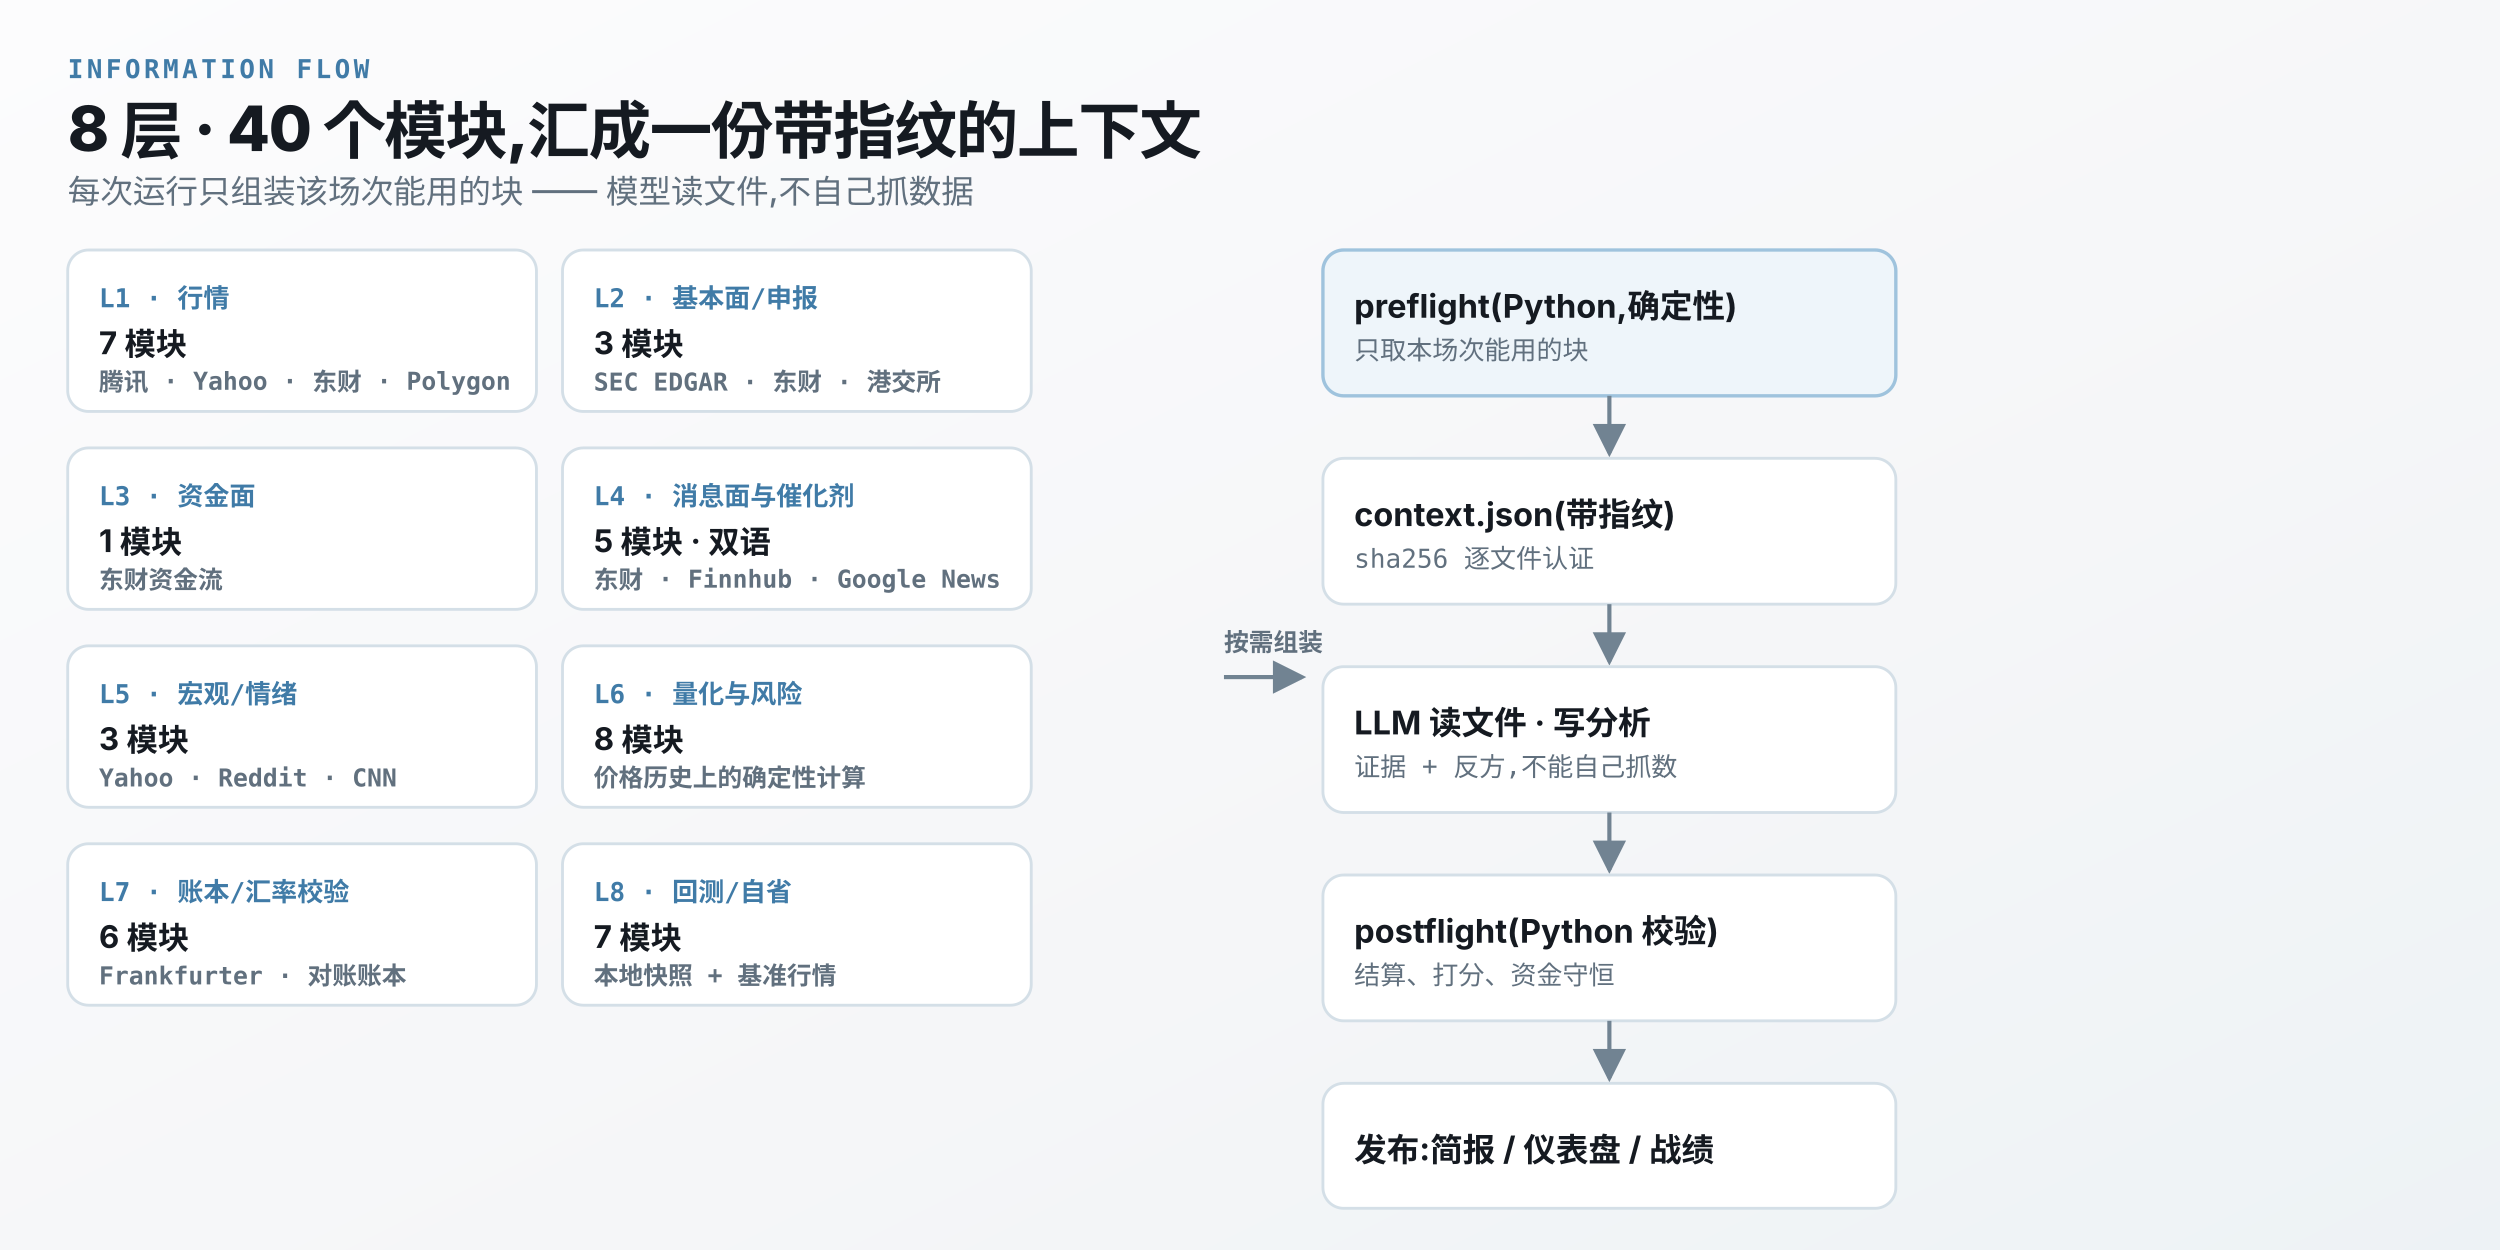
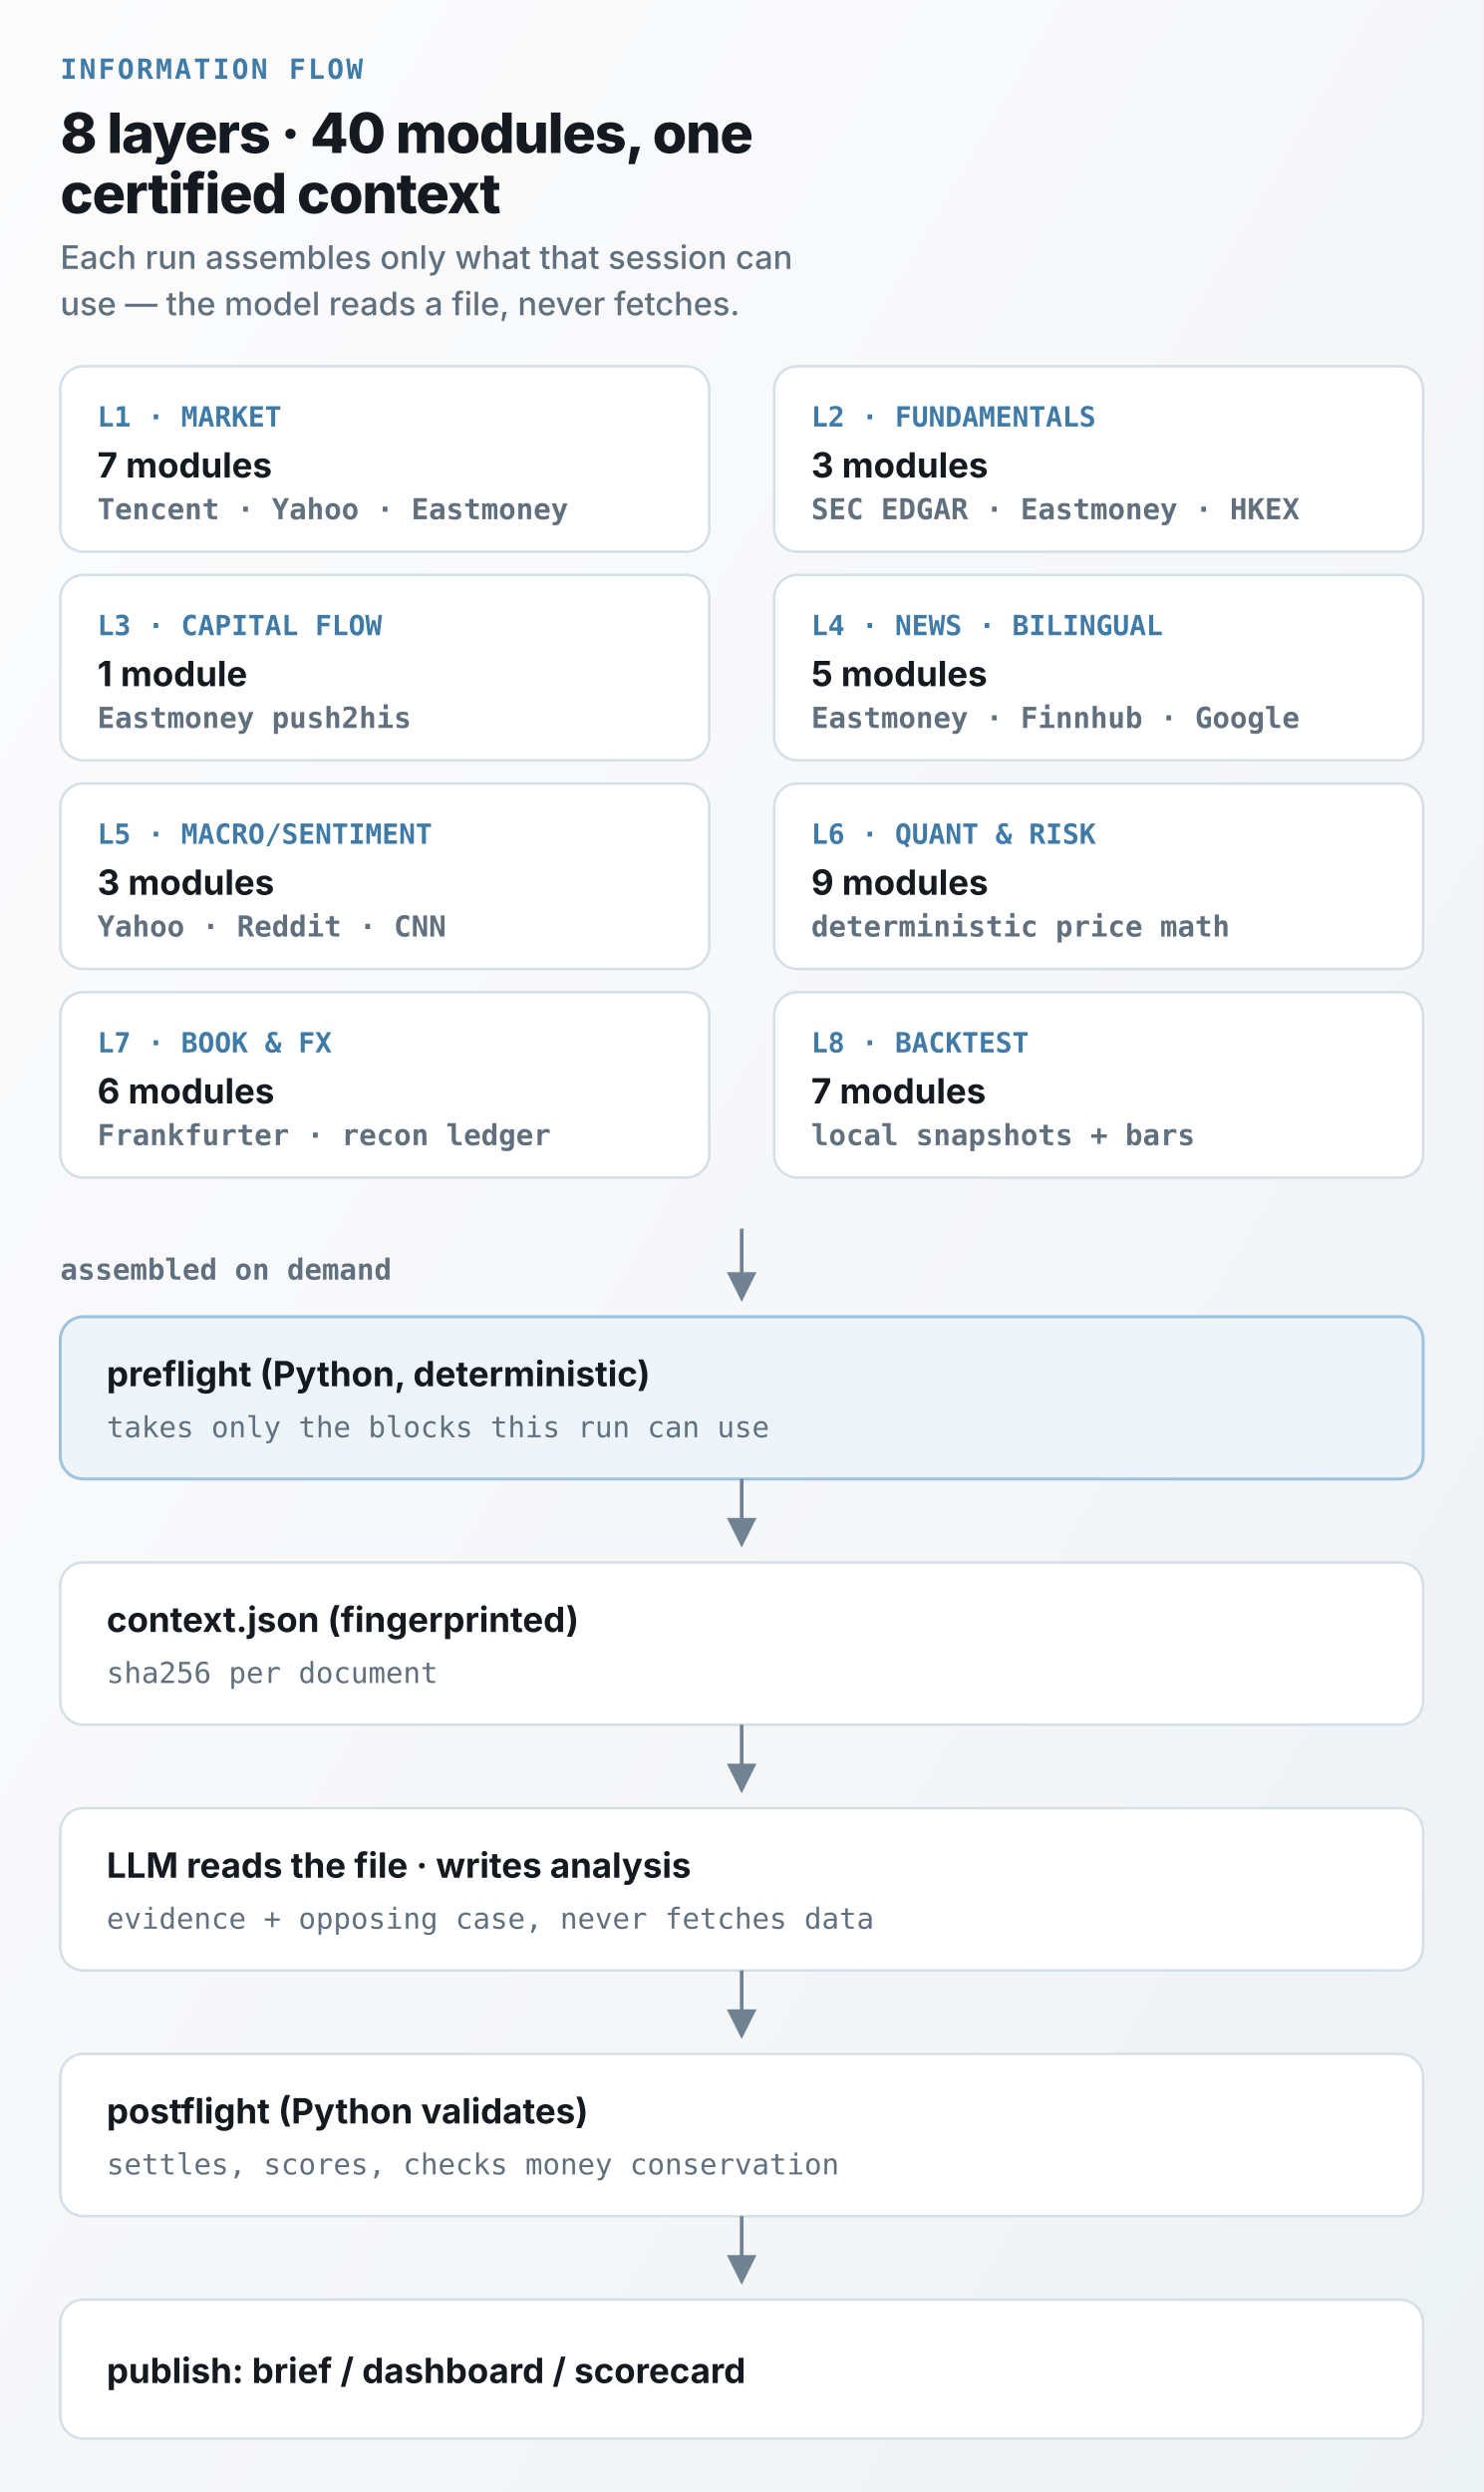
- <svg xmlns="http://www.w3.org/2000/svg" width="960" height="480" viewBox="0 0 960 480" role="img" aria-labelledby="title desc">
+ <svg xmlns="http://www.w3.org/2000/svg" width="640" height="1075" viewBox="0 0 640 1075" role="img" aria-labelledby="title desc">
  <defs>
    <linearGradient id="page" x1="0" y1="0" x2="1" y2="1">
      <stop offset="0" stop-color="#fcfcfd" />
      <stop offset=".62" stop-color="#f5f6f8" />
      <stop offset="1" stop-color="#edf2f5" />
    </linearGradient>
    <marker id="arrow" markerWidth="9" markerHeight="9" refX="7" refY="4" orient="auto">
      <path d="M0 0L8 4L0 8Z" fill="#718392" />
    </marker>
    <style>
      .sans{font-family:Inter,-apple-system,BlinkMacSystemFont,"Segoe UI",Arial,sans-serif}
      .mono{font-family:"SFMono-Regular",Consolas,monospace}
      .ink{fill:#151a21}.muted{fill:#61707e}.blue{fill:#407ba7}
-       .kicker{font:700 10px "SFMono-Regular",Consolas,monospace;letter-spacing:1.3px}
+       .kicker{font:700 12px "SFMono-Regular",Consolas,monospace;letter-spacing:1px}
      .title{font:800 24px Inter,-apple-system,"Segoe UI",Arial,sans-serif;letter-spacing:-.5px}
-       .sub{font:500 12.5px Inter,-apple-system,"Segoe UI",Arial,sans-serif}
-       .layer{font:750 12px Inter,-apple-system,"Segoe UI",Arial,sans-serif}
-       .layerno{font:700 10px "SFMono-Regular",Consolas,monospace}
-       .count{font:600 9.5px "SFMono-Regular",Consolas,monospace}
-       .flow{font:650 12.5px Inter,-apple-system,"Segoe UI",Arial,sans-serif}
-       .flowsub{font:500 10px "SFMono-Regular",Consolas,monospace}
+       .sub{font:500 14px Inter,-apple-system,"Segoe UI",Arial,sans-serif}
+       .layer{font:750 15px Inter,-apple-system,"Segoe UI",Arial,sans-serif}
+       .layerno{font:700 12px "SFMono-Regular",Consolas,monospace}
+       .count{font:600 12.5px "SFMono-Regular",Consolas,monospace}
+       .flow{font:650 15px Inter,-apple-system,"Segoe UI",Arial,sans-serif}
+       .flowsub{font:500 12.5px "SFMono-Regular",Consolas,monospace}
      .shell{fill:#fff;stroke:#d8e1e8;stroke-width:1.2}
      .card{fill:#fff;stroke:#d4dfe7;stroke-width:1.1}
      .hl{fill:#eef5fa;stroke:#9fc3dd;stroke-width:1.3}
      .wire{fill:none;stroke:#718392;stroke-width:1.6;marker-end:url(#arrow)}
    </style>
  </defs>
-   <rect width="960" height="480" fill="url(#page)" />
+   <rect width="640" height="1075" fill="url(#page)" />
  <g class="sans">
-     <text x="26" y="30" class="kicker blue">INFORMATION FLOW</text>
-     <text x="26" y="58" class="title ink">8 层 · 40 个模块,汇成一份带指纹的上下文</text>
-     <text x="26" y="78" class="sub muted">每次运行只组装该场次能用的块 —— 模型读文件,不自己抓数据</text>
+     <text x="26" y="34" class="kicker blue">INFORMATION FLOW</text>
+     <text x="26" y="66" class="title ink">8 layers · 40 modules, one</text>
+     <text x="26" y="92" class="title ink">certified context</text>
+     <text x="26" y="116" class="sub muted">Each run assembles only what that session can</text>
+     <text x="26" y="136" class="sub muted">use — the model reads a file, never fetches.</text>
    <g>
-       <rect x="26" y="96" width="180" height="62" rx="8" class="card" />
-       <text x="38" y="118" class="layerno blue">L1 · 行情</text>
-       <text x="38" y="136" class="layer ink">7 模块</text>
-       <text x="38" y="150" class="count muted">腾讯 · Yahoo · 东财 · Polygon</text>
-       <rect x="216" y="96" width="180" height="62" rx="8" class="card" />
-       <text x="228" y="118" class="layerno blue">L2 · 基本面/申报</text>
-       <text x="228" y="136" class="layer ink">3 模块</text>
-       <text x="228" y="150" class="count muted">SEC EDGAR · 东财 · 港交所</text>
-       <rect x="26" y="172" width="180" height="62" rx="8" class="card" />
-       <text x="38" y="194" class="layerno blue">L3 · 资金面</text>
-       <text x="38" y="212" class="layer ink">1 模块</text>
-       <text x="38" y="226" class="count muted">东财资金流</text>
-       <rect x="216" y="172" width="180" height="62" rx="8" class="card" />
-       <text x="228" y="194" class="layerno blue">L4 · 消息面与催化剂</text>
-       <text x="228" y="212" class="layer ink">5 模块 · 双语</text>
-       <text x="228" y="226" class="count muted">东财 · Finnhub · Google News</text>
-       <rect x="26" y="248" width="180" height="62" rx="8" class="card" />
-       <text x="38" y="270" class="layerno blue">L5 · 宏观/情绪</text>
-       <text x="38" y="288" class="layer ink">3 模块</text>
-       <text x="38" y="302" class="count muted">Yahoo · Reddit · CNN</text>
-       <rect x="216" y="248" width="180" height="62" rx="8" class="card" />
-       <text x="228" y="270" class="layerno blue">L6 · 量化与风险</text>
-       <text x="228" y="288" class="layer ink">8 模块</text>
-       <text x="228" y="302" class="count muted">价格历史上的确定性计算</text>
-       <rect x="26" y="324" width="180" height="62" rx="8" class="card" />
-       <text x="38" y="346" class="layerno blue">L7 · 账本/汇率校验</text>
-       <text x="38" y="364" class="layer ink">6 模块</text>
-       <text x="38" y="378" class="count muted">Frankfurter · 对账账本</text>
-       <rect x="216" y="324" width="180" height="62" rx="8" class="card" />
-       <text x="228" y="346" class="layerno blue">L8 · 回测/自省</text>
-       <text x="228" y="364" class="layer ink">7 模块</text>
-       <text x="228" y="378" class="count muted">本地快照 + 基准行情</text>
+       <rect x="26" y="158" width="280" height="80" rx="10" class="card" />
+       <text x="42" y="184" class="layerno blue">L1 · MARKET</text>
+       <text x="42" y="206" class="layer ink">7 modules</text>
+       <text x="42" y="224" class="count muted">Tencent · Yahoo · Eastmoney</text>
+       <rect x="334" y="158" width="280" height="80" rx="10" class="card" />
+       <text x="350" y="184" class="layerno blue">L2 · FUNDAMENTALS</text>
+       <text x="350" y="206" class="layer ink">3 modules</text>
+       <text x="350" y="224" class="count muted">SEC EDGAR · Eastmoney · HKEX</text>
+       <rect x="26" y="248" width="280" height="80" rx="10" class="card" />
+       <text x="42" y="274" class="layerno blue">L3 · CAPITAL FLOW</text>
+       <text x="42" y="296" class="layer ink">1 module</text>
+       <text x="42" y="314" class="count muted">Eastmoney push2his</text>
+       <rect x="334" y="248" width="280" height="80" rx="10" class="card" />
+       <text x="350" y="274" class="layerno blue">L4 · NEWS · BILINGUAL</text>
+       <text x="350" y="296" class="layer ink">5 modules</text>
+       <text x="350" y="314" class="count muted">Eastmoney · Finnhub · Google</text>
+       <rect x="26" y="338" width="280" height="80" rx="10" class="card" />
+       <text x="42" y="364" class="layerno blue">L5 · MACRO/SENTIMENT</text>
+       <text x="42" y="386" class="layer ink">3 modules</text>
+       <text x="42" y="404" class="count muted">Yahoo · Reddit · CNN</text>
+       <rect x="334" y="338" width="280" height="80" rx="10" class="card" />
+       <text x="350" y="364" class="layerno blue">L6 · QUANT &amp; RISK</text>
+       <text x="350" y="386" class="layer ink">9 modules</text>
+       <text x="350" y="404" class="count muted">deterministic price math</text>
+       <rect x="26" y="428" width="280" height="80" rx="10" class="card" />
+       <text x="42" y="454" class="layerno blue">L7 · BOOK &amp; FX</text>
+       <text x="42" y="476" class="layer ink">6 modules</text>
+       <text x="42" y="494" class="count muted">Frankfurter · recon ledger</text>
+       <rect x="334" y="428" width="280" height="80" rx="10" class="card" />
+       <text x="350" y="454" class="layerno blue">L8 · BACKTEST</text>
+       <text x="350" y="476" class="layer ink">7 modules</text>
+       <text x="350" y="494" class="count muted">local snapshots + bars</text>
    </g>
-     <path d="M470 260 L500 260" class="wire" />
-     <text x="470" y="250" class="count muted">按需组装</text>
+     <path d="M320 530V560" class="wire" />
+     <text x="26" y="552" class="count muted">assembled on demand</text>
    <g>
-       <rect x="508" y="96" width="220" height="56" rx="8" class="hl" />
-       <text x="520" y="122" class="flow ink">preflight(Python,确定性)</text>
-       <text x="520" y="138" class="flowsub muted">只取本场次能用的块</text>
-       <path d="M618 152 L618 174" class="wire" />
-       <rect x="508" y="176" width="220" height="56" rx="8" class="card" />
-       <text x="520" y="202" class="flow ink">context.json(带指纹)</text>
-       <text x="520" y="218" class="flowsub muted">sha256 逐文件认证</text>
-       <path d="M618 232 L618 254" class="wire" />
-       <rect x="508" y="256" width="220" height="56" rx="8" class="card" />
-       <text x="520" y="282" class="flow ink">LLM 读文件 · 写分析</text>
-       <text x="520" y="298" class="flowsub muted">证据 + 反方,不能自己抓数</text>
-       <path d="M618 312 L618 334" class="wire" />
-       <rect x="508" y="336" width="220" height="56" rx="8" class="card" />
-       <text x="520" y="362" class="flow ink">postflight(Python 校验)</text>
-       <text x="520" y="378" class="flowsub muted">结算、打分、资金守恒</text>
-       <path d="M618 392 L618 414" class="wire" />
-       <rect x="508" y="416" width="220" height="48" rx="8" class="card" />
-       <text x="520" y="446" class="flow ink">发布:简报 / 仪表盘 / 战绩</text>
+       <rect x="26" y="568" width="588" height="70" rx="10" class="hl" />
+       <text x="46" y="598" class="flow ink">preflight (Python, deterministic)</text>
+       <text x="46" y="620" class="flowsub muted">takes only the blocks this run can use</text>
+       <path d="M320 638V666" class="wire" />
+       <rect x="26" y="674" width="588" height="70" rx="10" class="card" />
+       <text x="46" y="704" class="flow ink">context.json (fingerprinted)</text>
+       <text x="46" y="726" class="flowsub muted">sha256 per document</text>
+       <path d="M320 744V772" class="wire" />
+       <rect x="26" y="780" width="588" height="70" rx="10" class="card" />
+       <text x="46" y="810" class="flow ink">LLM reads the file · writes analysis</text>
+       <text x="46" y="832" class="flowsub muted">evidence + opposing case, never fetches data</text>
+       <path d="M320 850V878" class="wire" />
+       <rect x="26" y="886" width="588" height="70" rx="10" class="card" />
+       <text x="46" y="916" class="flow ink">postflight (Python validates)</text>
+       <text x="46" y="938" class="flowsub muted">settles, scores, checks money conservation</text>
+       <path d="M320 956V984" class="wire" />
+       <rect x="26" y="992" width="588" height="60" rx="10" class="card" />
+       <text x="46" y="1028" class="flow ink">publish: brief / dashboard / scorecard</text>
    </g>
  </g>
</svg>
